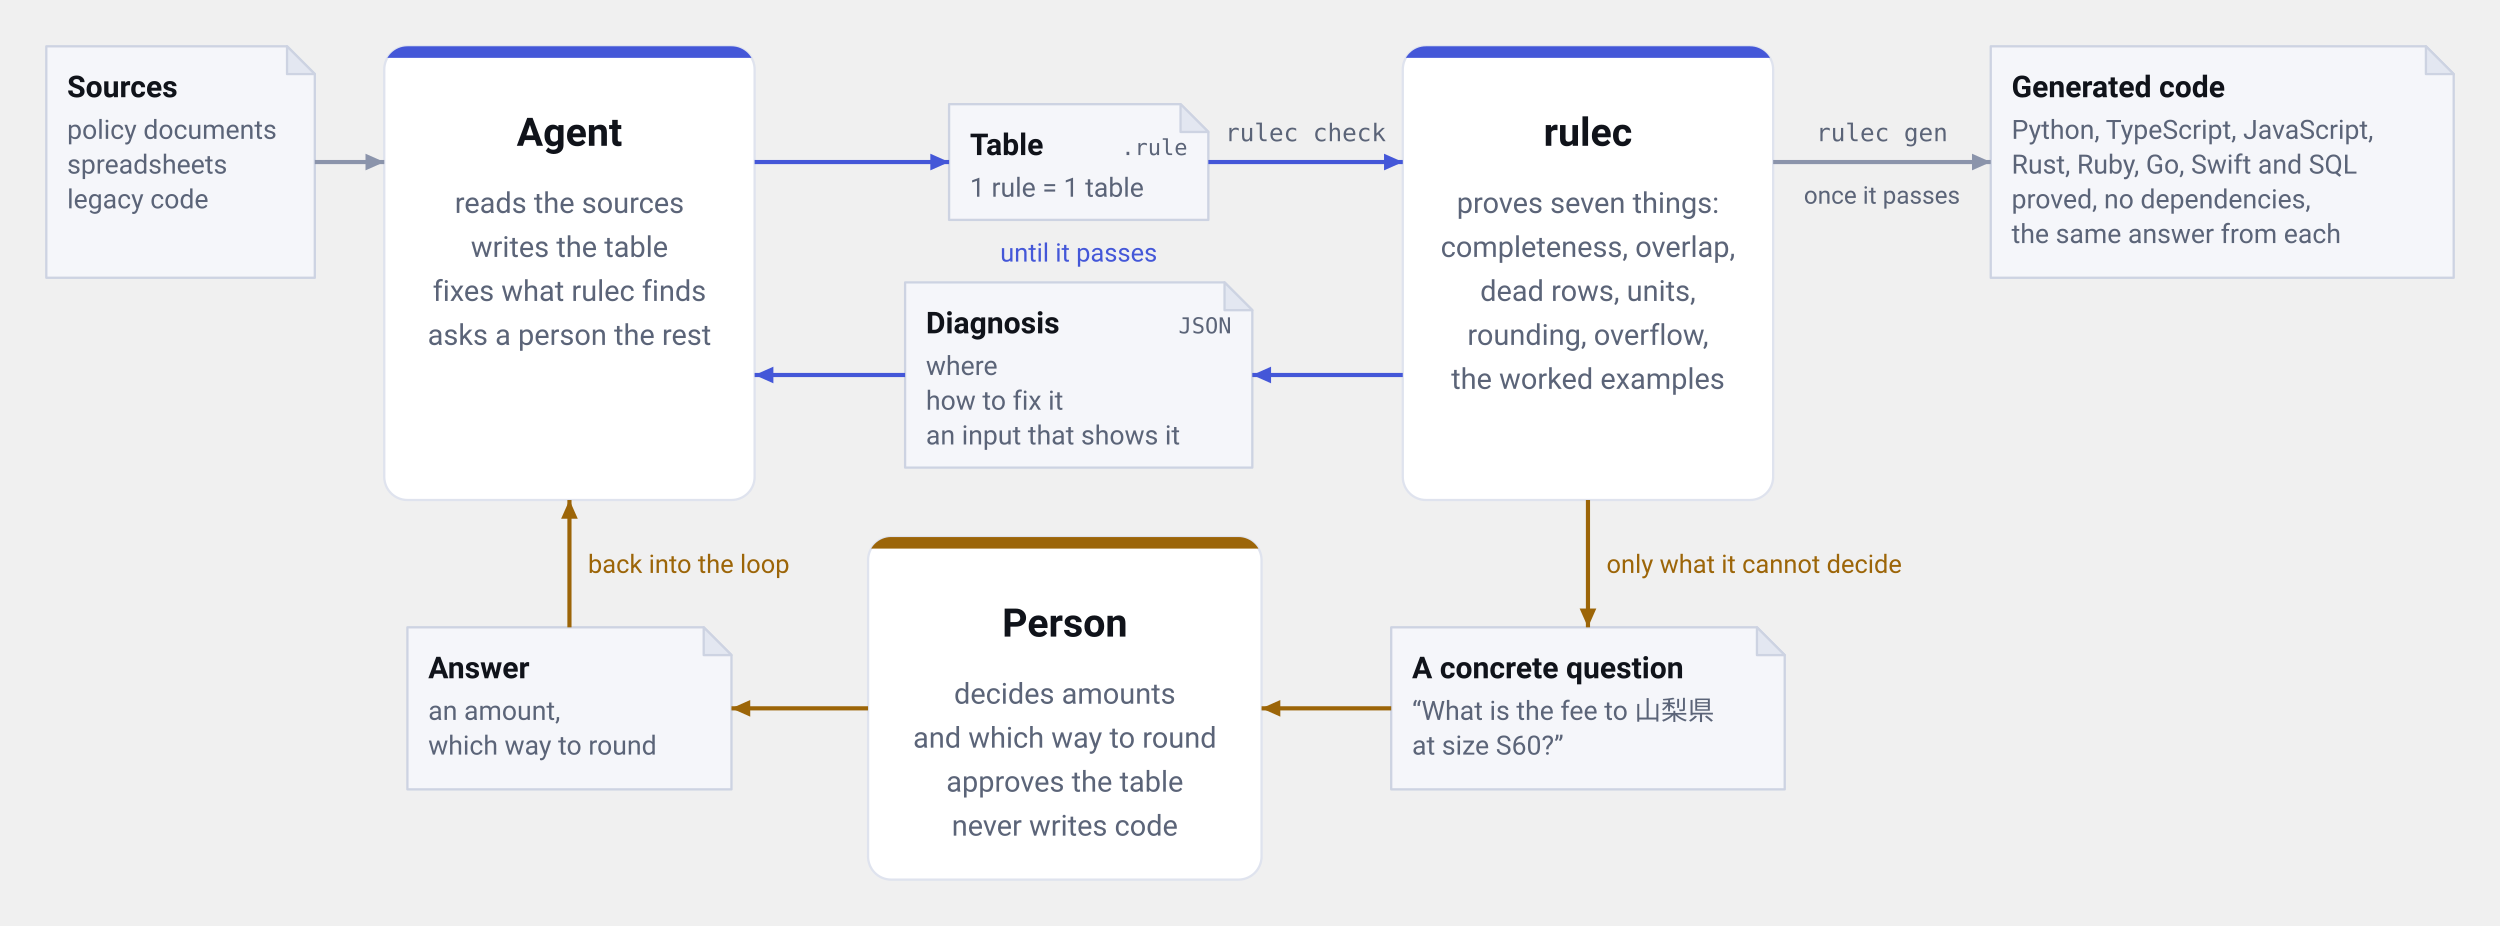
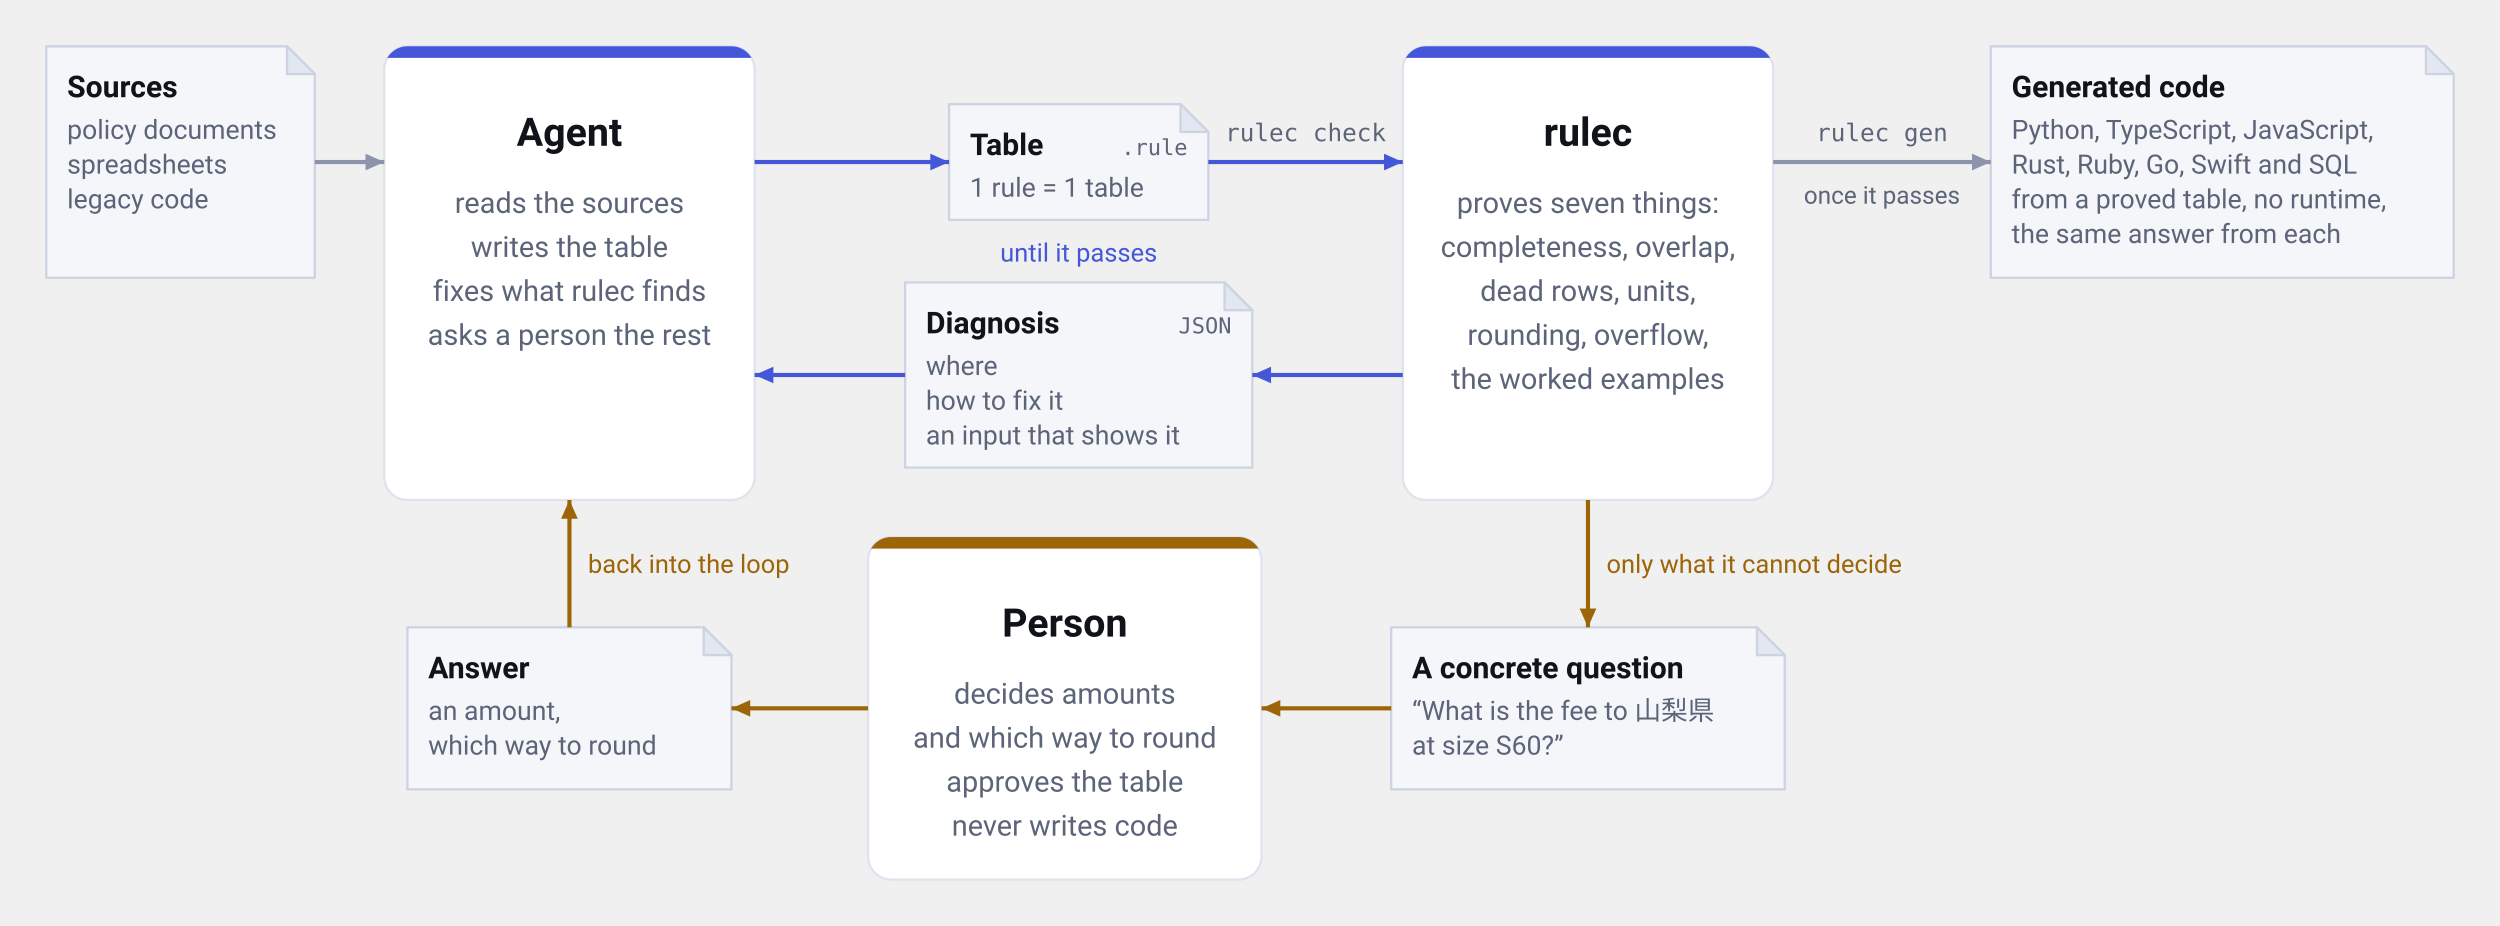
- <svg xmlns="http://www.w3.org/2000/svg" viewBox="0 0 1080 400" width="1080" height="400" role="img" aria-label="The agent reads the sources and writes the table (.rule), then runs rulec check. rulec returns a diagnosis - where, how to fix it, and an input that shows the problem - and the agent fixes the table until it passes. Only what the tool cannot decide reaches a person, as a question with a concrete case; the person answers with an amount or a rounding direction. Once the table passes, rulec gen emits proved Python, TypeScript, JavaScript, Rust, Ruby, Go, Swift and SQL." font-family="-apple-system, BlinkMacSystemFont, &quot;Hiragino Sans&quot;, &quot;Noto Sans JP&quot;, &quot;Yu Gothic&quot;, Meiryo, &quot;Segoe UI&quot;, Roboto, sans-serif">
+ <svg xmlns="http://www.w3.org/2000/svg" viewBox="0 0 1080 400" width="1080" height="400" role="img" aria-label="The agent reads the sources and writes the table (.rule), then runs rulec check. rulec returns a diagnosis - where, how to fix it, and an input that shows the problem - and the agent fixes the table until it passes. Only what the tool cannot decide reaches a person, as a question with a concrete case; the person answers with an amount or a rounding direction. Once the table passes, rulec gen emits Python, TypeScript, JavaScript, Rust, Ruby, Go, Swift and SQL from the proved table." font-family="-apple-system, BlinkMacSystemFont, &quot;Hiragino Sans&quot;, &quot;Noto Sans JP&quot;, &quot;Yu Gothic&quot;, Meiryo, &quot;Segoe UI&quot;, Roboto, sans-serif">
  <defs>
    <marker id="head-neutral" viewBox="0 0 10 10" refX="9" refY="5" markerWidth="9" markerHeight="9" markerUnits="userSpaceOnUse" orient="auto">
      <path d="M0,1 L9,5 L0,9 Z" fill="#8b94ab" />
    </marker>
    <marker id="head-accent" viewBox="0 0 10 10" refX="9" refY="5" markerWidth="9" markerHeight="9" markerUnits="userSpaceOnUse" orient="auto">
      <path d="M0,1 L9,5 L0,9 Z" fill="#4457d8" />
    </marker>
    <marker id="head-human" viewBox="0 0 10 10" refX="9" refY="5" markerWidth="9" markerHeight="9" markerUnits="userSpaceOnUse" orient="auto">
      <path d="M0,1 L9,5 L0,9 Z" fill="#9c6508" />
    </marker>
  </defs>
  <clipPath id="clip-agent">
    <rect x="166" y="20" width="160" height="196" rx="10" />
  </clipPath>
  <rect x="166" y="20" width="160" height="196" rx="10" fill="#ffffff" stroke="#dfe3ee" />
  <rect x="166" y="20" width="160" height="5" fill="#4457d8" clip-path="url(#clip-agent)" />
  <text x="246.0" y="63" font-size="17" font-weight="700" text-anchor="middle" fill="#10131a">Agent</text>
  <text x="246.0" y="92" font-size="12.5" font-weight="400" text-anchor="middle" fill="#5b6478">reads the sources</text>
  <text x="246.0" y="111" font-size="12.5" font-weight="400" text-anchor="middle" fill="#5b6478">writes the table</text>
  <text x="246.0" y="130" font-size="12.5" font-weight="400" text-anchor="middle" fill="#5b6478">fixes what rulec finds</text>
  <text x="246.0" y="149" font-size="12.5" font-weight="400" text-anchor="middle" fill="#5b6478">asks a person the rest</text>
  <clipPath id="clip-rulec">
    <rect x="606" y="20" width="160" height="196" rx="10" />
  </clipPath>
  <rect x="606" y="20" width="160" height="196" rx="10" fill="#ffffff" stroke="#dfe3ee" />
  <rect x="606" y="20" width="160" height="5" fill="#4457d8" clip-path="url(#clip-rulec)" />
  <text x="686.0" y="63" font-size="17" font-weight="700" text-anchor="middle" fill="#10131a">rulec</text>
  <text x="686.0" y="92" font-size="12.5" font-weight="400" text-anchor="middle" fill="#5b6478">proves seven things:</text>
  <text x="686.0" y="111" font-size="12.5" font-weight="400" text-anchor="middle" fill="#5b6478">completeness, overlap,</text>
  <text x="686.0" y="130" font-size="12.5" font-weight="400" text-anchor="middle" fill="#5b6478">dead rows, units,</text>
  <text x="686.0" y="149" font-size="12.5" font-weight="400" text-anchor="middle" fill="#5b6478">rounding, overflow,</text>
  <text x="686.0" y="168" font-size="12.5" font-weight="400" text-anchor="middle" fill="#5b6478">the worked examples</text>
  <clipPath id="clip-person">
    <rect x="375" y="232" width="170" height="148" rx="10" />
  </clipPath>
  <rect x="375" y="232" width="170" height="148" rx="10" fill="#ffffff" stroke="#dfe3ee" />
  <rect x="375" y="232" width="170" height="5" fill="#9c6508" clip-path="url(#clip-person)" />
  <text x="460.0" y="275" font-size="17" font-weight="700" text-anchor="middle" fill="#10131a">Person</text>
  <text x="460.0" y="304" font-size="12.5" font-weight="400" text-anchor="middle" fill="#5b6478">decides amounts</text>
  <text x="460.0" y="323" font-size="12.5" font-weight="400" text-anchor="middle" fill="#5b6478">and which way to round</text>
  <text x="460.0" y="342" font-size="12.5" font-weight="400" text-anchor="middle" fill="#5b6478">approves the table</text>
  <text x="460.0" y="361" font-size="12.5" font-weight="400" text-anchor="middle" fill="#5b6478">never writes code</text>
  <path d="M20,20 H124 L136,32 V120 H20 Z" fill="#f5f6fa" stroke="#cdd3e2" stroke-linejoin="round" />
  <path d="M124,20 V32 H136 Z" fill="#e3e7f1" stroke="#cdd3e2" stroke-linejoin="round" />
  <text x="29" y="42" font-size="13" font-weight="600" text-anchor="start" fill="#10131a">Sources</text>
  <text x="29" y="60" font-size="11.5" font-weight="400" text-anchor="start" fill="#5b6478">policy documents</text>
  <text x="29" y="75" font-size="11.5" font-weight="400" text-anchor="start" fill="#5b6478">spreadsheets</text>
  <text x="29" y="90" font-size="11.5" font-weight="400" text-anchor="start" fill="#5b6478">legacy code</text>
  <path d="M410,45 H510 L522,57 V95 H410 Z" fill="#f5f6fa" stroke="#cdd3e2" stroke-linejoin="round" />
  <path d="M510,45 V57 H522 Z" fill="#e3e7f1" stroke="#cdd3e2" stroke-linejoin="round" />
  <text x="419" y="67" font-size="13" font-weight="600" text-anchor="start" fill="#10131a">Table</text>
  <text x="513" y="67" font-size="9.5" font-weight="400" text-anchor="end" fill="#5b6478" font-family="ui-monospace, SFMono-Regular, Menlo, Consolas, monospace">.rule</text>
  <text x="419" y="85" font-size="11.5" font-weight="400" text-anchor="start" fill="#5b6478">1 rule = 1 table</text>
  <path d="M391,122 H529 L541,134 V202 H391 Z" fill="#f5f6fa" stroke="#cdd3e2" stroke-linejoin="round" />
  <path d="M529,122 V134 H541 Z" fill="#e3e7f1" stroke="#cdd3e2" stroke-linejoin="round" />
  <text x="400" y="144" font-size="13" font-weight="600" text-anchor="start" fill="#10131a">Diagnosis</text>
  <text x="532" y="144" font-size="9.5" font-weight="400" text-anchor="end" fill="#5b6478" font-family="ui-monospace, SFMono-Regular, Menlo, Consolas, monospace">JSON</text>
  <text x="400" y="162" font-size="11.5" font-weight="400" text-anchor="start" fill="#5b6478">where</text>
  <text x="400" y="177" font-size="11.5" font-weight="400" text-anchor="start" fill="#5b6478">how to fix it</text>
  <text x="400" y="192" font-size="11.5" font-weight="400" text-anchor="start" fill="#5b6478">an input that shows it</text>
  <path d="M860,20 H1048 L1060,32 V120 H860 Z" fill="#f5f6fa" stroke="#cdd3e2" stroke-linejoin="round" />
  <path d="M1048,20 V32 H1060 Z" fill="#e3e7f1" stroke="#cdd3e2" stroke-linejoin="round" />
  <text x="869" y="42" font-size="13" font-weight="600" text-anchor="start" fill="#10131a">Generated code</text>
  <text x="869" y="60" font-size="11.5" font-weight="400" text-anchor="start" fill="#5b6478">Python, TypeScript, JavaScript,</text>
  <text x="869" y="75" font-size="11.5" font-weight="400" text-anchor="start" fill="#5b6478">Rust, Ruby, Go, Swift and SQL</text>
-   <text x="869" y="90" font-size="11.5" font-weight="400" text-anchor="start" fill="#5b6478">proved, no dependencies,</text>
+   <text x="869" y="90" font-size="11.5" font-weight="400" text-anchor="start" fill="#5b6478">from a proved table, no runtime,</text>
  <text x="869" y="105" font-size="11.5" font-weight="400" text-anchor="start" fill="#5b6478">the same answer from each</text>
  <path d="M601,271 H759 L771,283 V341 H601 Z" fill="#f5f6fa" stroke="#cdd3e2" stroke-linejoin="round" />
  <path d="M759,271 V283 H771 Z" fill="#e3e7f1" stroke="#cdd3e2" stroke-linejoin="round" />
  <text x="610" y="293" font-size="13" font-weight="600" text-anchor="start" fill="#10131a">A concrete question</text>
  <text x="610" y="311" font-size="11.5" font-weight="400" text-anchor="start" fill="#5b6478">“What is the fee to 山梨県</text>
  <text x="610" y="326" font-size="11.5" font-weight="400" text-anchor="start" fill="#5b6478">at size S60?”</text>
  <path d="M176,271 H304 L316,283 V341 H176 Z" fill="#f5f6fa" stroke="#cdd3e2" stroke-linejoin="round" />
  <path d="M304,271 V283 H316 Z" fill="#e3e7f1" stroke="#cdd3e2" stroke-linejoin="round" />
  <text x="185" y="293" font-size="13" font-weight="600" text-anchor="start" fill="#10131a">Answer</text>
  <text x="185" y="311" font-size="11.5" font-weight="400" text-anchor="start" fill="#5b6478">an amount,</text>
  <text x="185" y="326" font-size="11.5" font-weight="400" text-anchor="start" fill="#5b6478">which way to round</text>
  <line x1="136" y1="70" x2="166" y2="70" stroke="#8b94ab" stroke-width="1.8" marker-end="url(#head-neutral)" />
  <line x1="326" y1="70" x2="410" y2="70" stroke="#4457d8" stroke-width="1.8" marker-end="url(#head-accent)" />
  <line x1="522" y1="70" x2="606" y2="70" stroke="#4457d8" stroke-width="1.8" marker-end="url(#head-accent)" />
  <text x="564.0" y="61" font-size="10.5" font-weight="400" text-anchor="middle" fill="#5b6478" font-family="ui-monospace, SFMono-Regular, Menlo, Consolas, monospace">rulec check</text>
  <line x1="606" y1="162" x2="541" y2="162" stroke="#4457d8" stroke-width="1.8" marker-end="url(#head-accent)" />
  <line x1="391" y1="162" x2="326" y2="162" stroke="#4457d8" stroke-width="1.8" marker-end="url(#head-accent)" />
  <text x="466.0" y="113" font-size="11" font-weight="400" text-anchor="middle" fill="#4457d8">until it passes</text>
  <line x1="766" y1="70" x2="860" y2="70" stroke="#8b94ab" stroke-width="1.8" marker-end="url(#head-neutral)" />
  <text x="813.0" y="61" font-size="10.5" font-weight="400" text-anchor="middle" fill="#5b6478" font-family="ui-monospace, SFMono-Regular, Menlo, Consolas, monospace">rulec gen</text>
  <text x="813.0" y="88" font-size="10.5" font-weight="400" text-anchor="middle" fill="#5b6478">once it passes</text>
  <line x1="686" y1="216" x2="686" y2="271" stroke="#9c6508" stroke-width="1.8" marker-end="url(#head-human)" />
  <text x="694" y="247.5" font-size="11" font-weight="400" text-anchor="start" fill="#9c6508">only what it cannot decide</text>
  <line x1="601" y1="306" x2="545" y2="306" stroke="#9c6508" stroke-width="1.8" marker-end="url(#head-human)" />
  <line x1="375" y1="306" x2="316" y2="306" stroke="#9c6508" stroke-width="1.8" marker-end="url(#head-human)" />
  <line x1="246" y1="271" x2="246" y2="216" stroke="#9c6508" stroke-width="1.8" marker-end="url(#head-human)" />
  <text x="254" y="247.5" font-size="11" font-weight="400" text-anchor="start" fill="#9c6508">back into the loop</text>
</svg>
